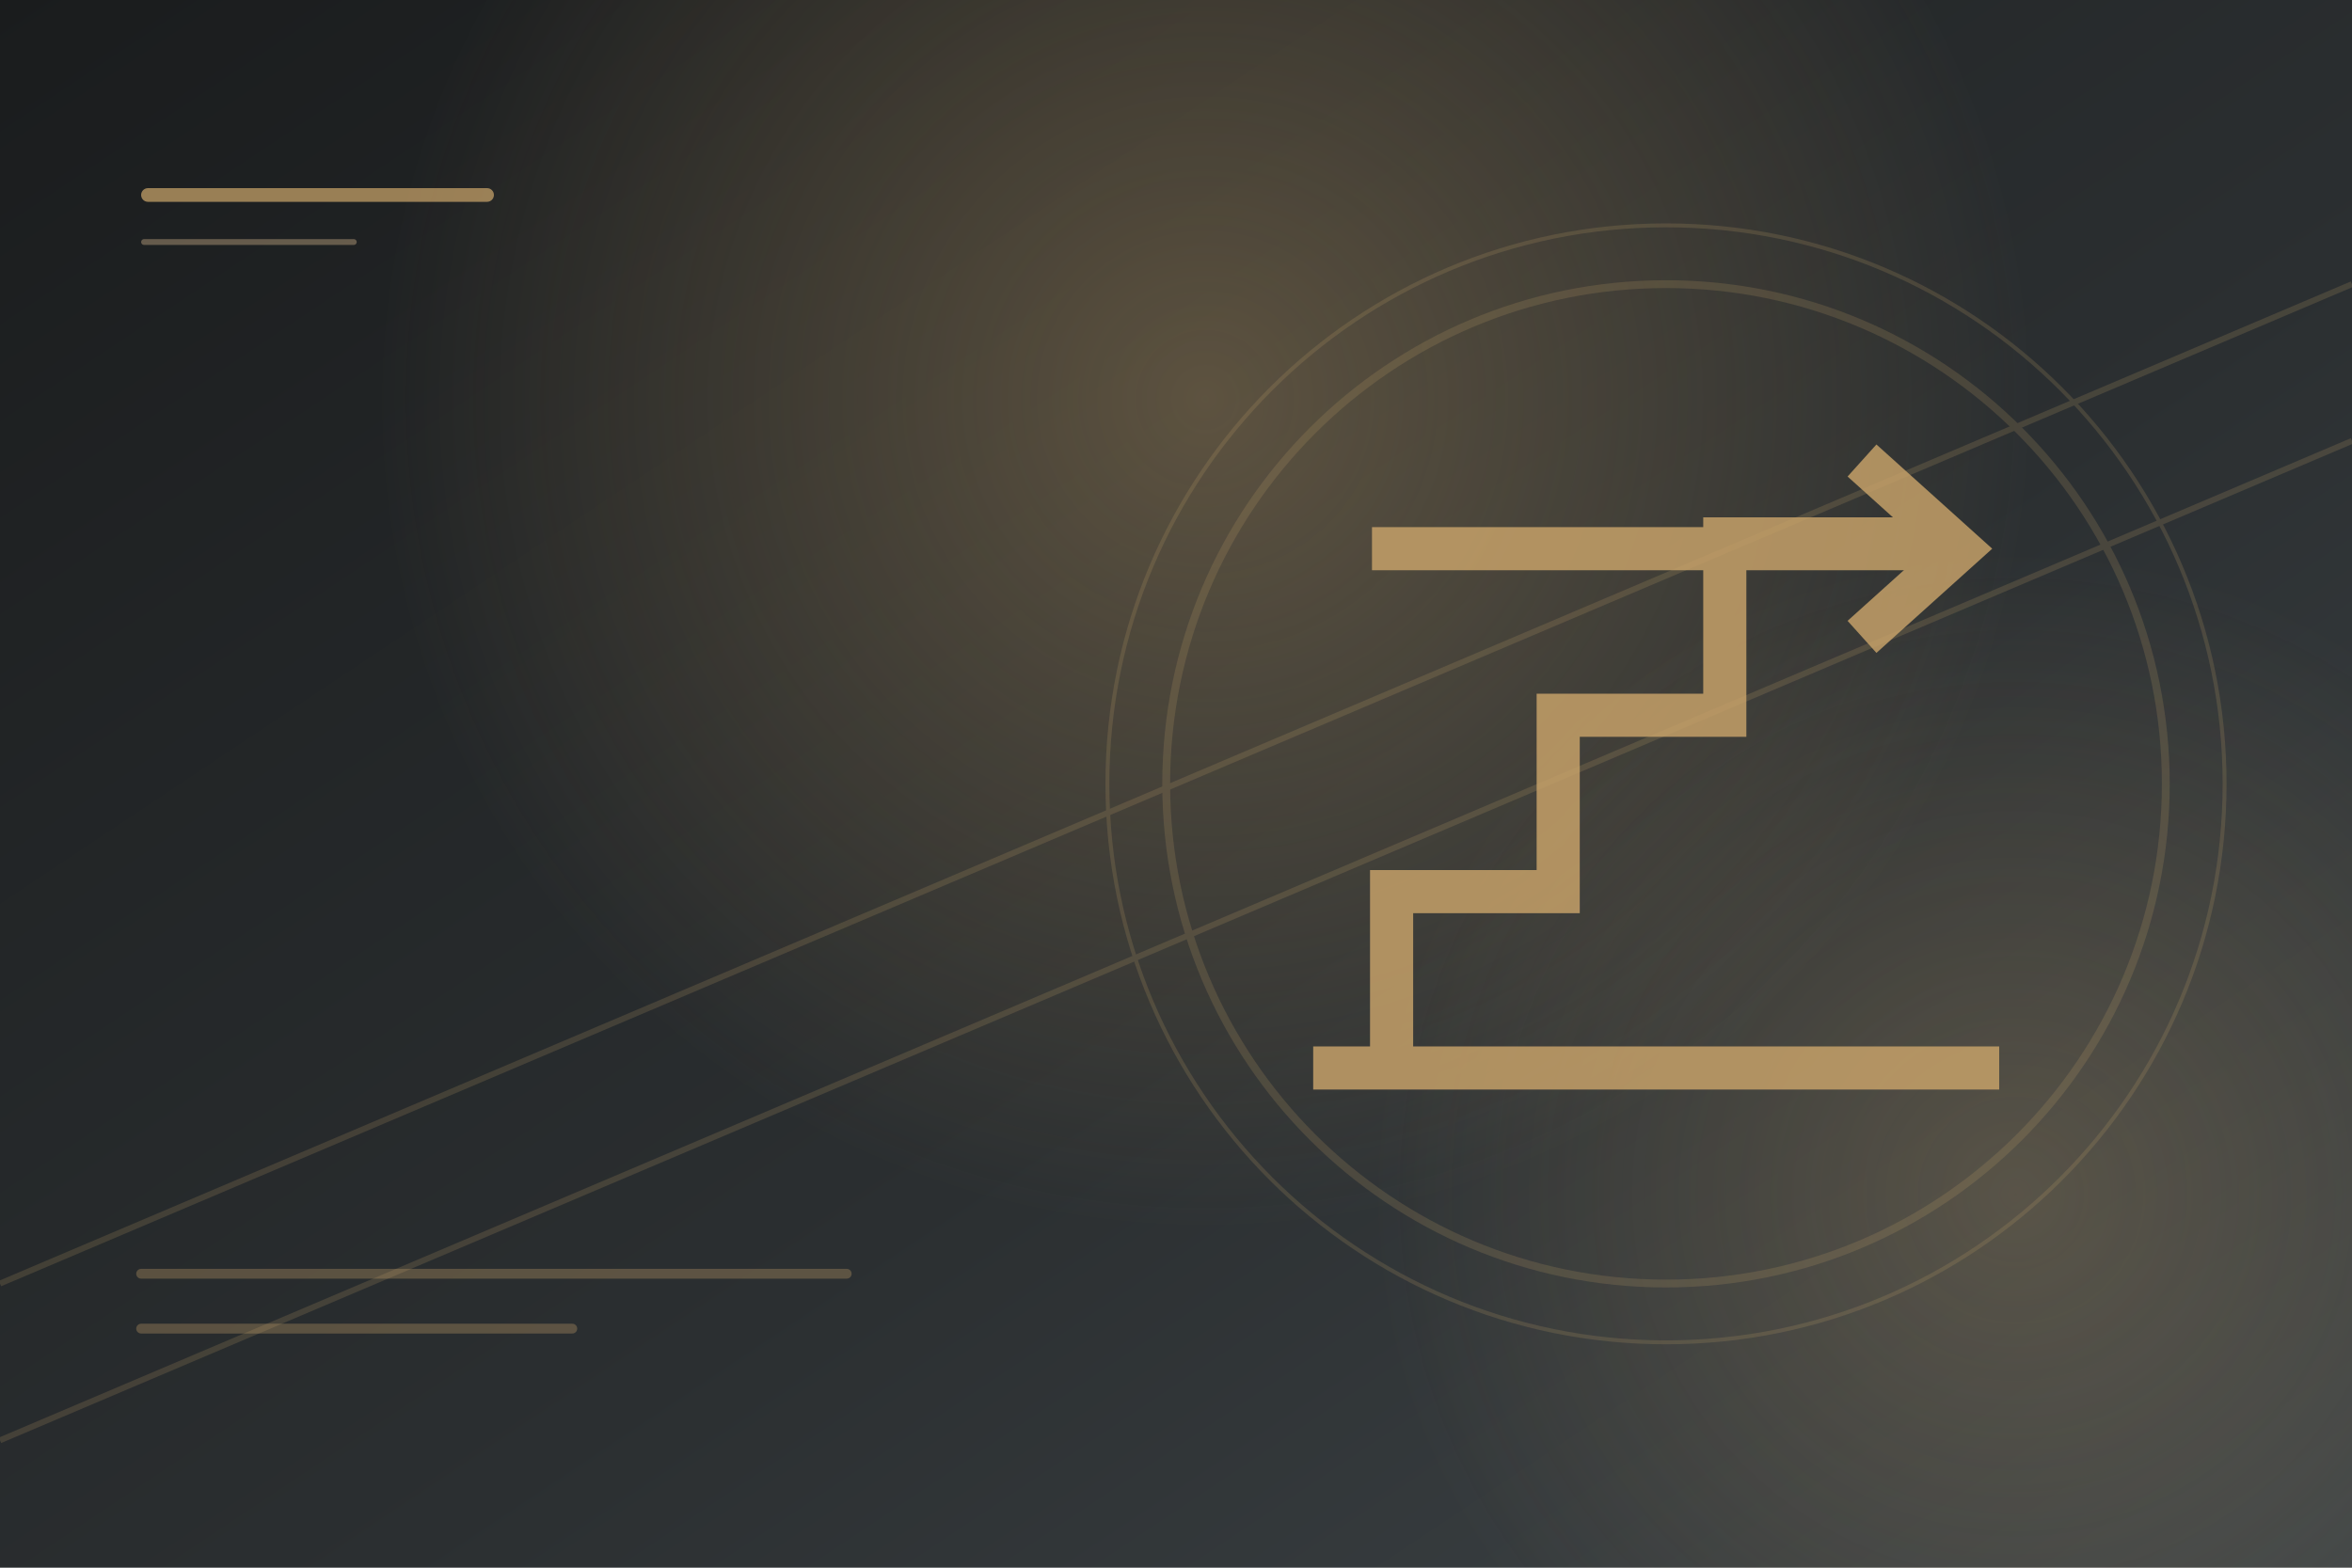
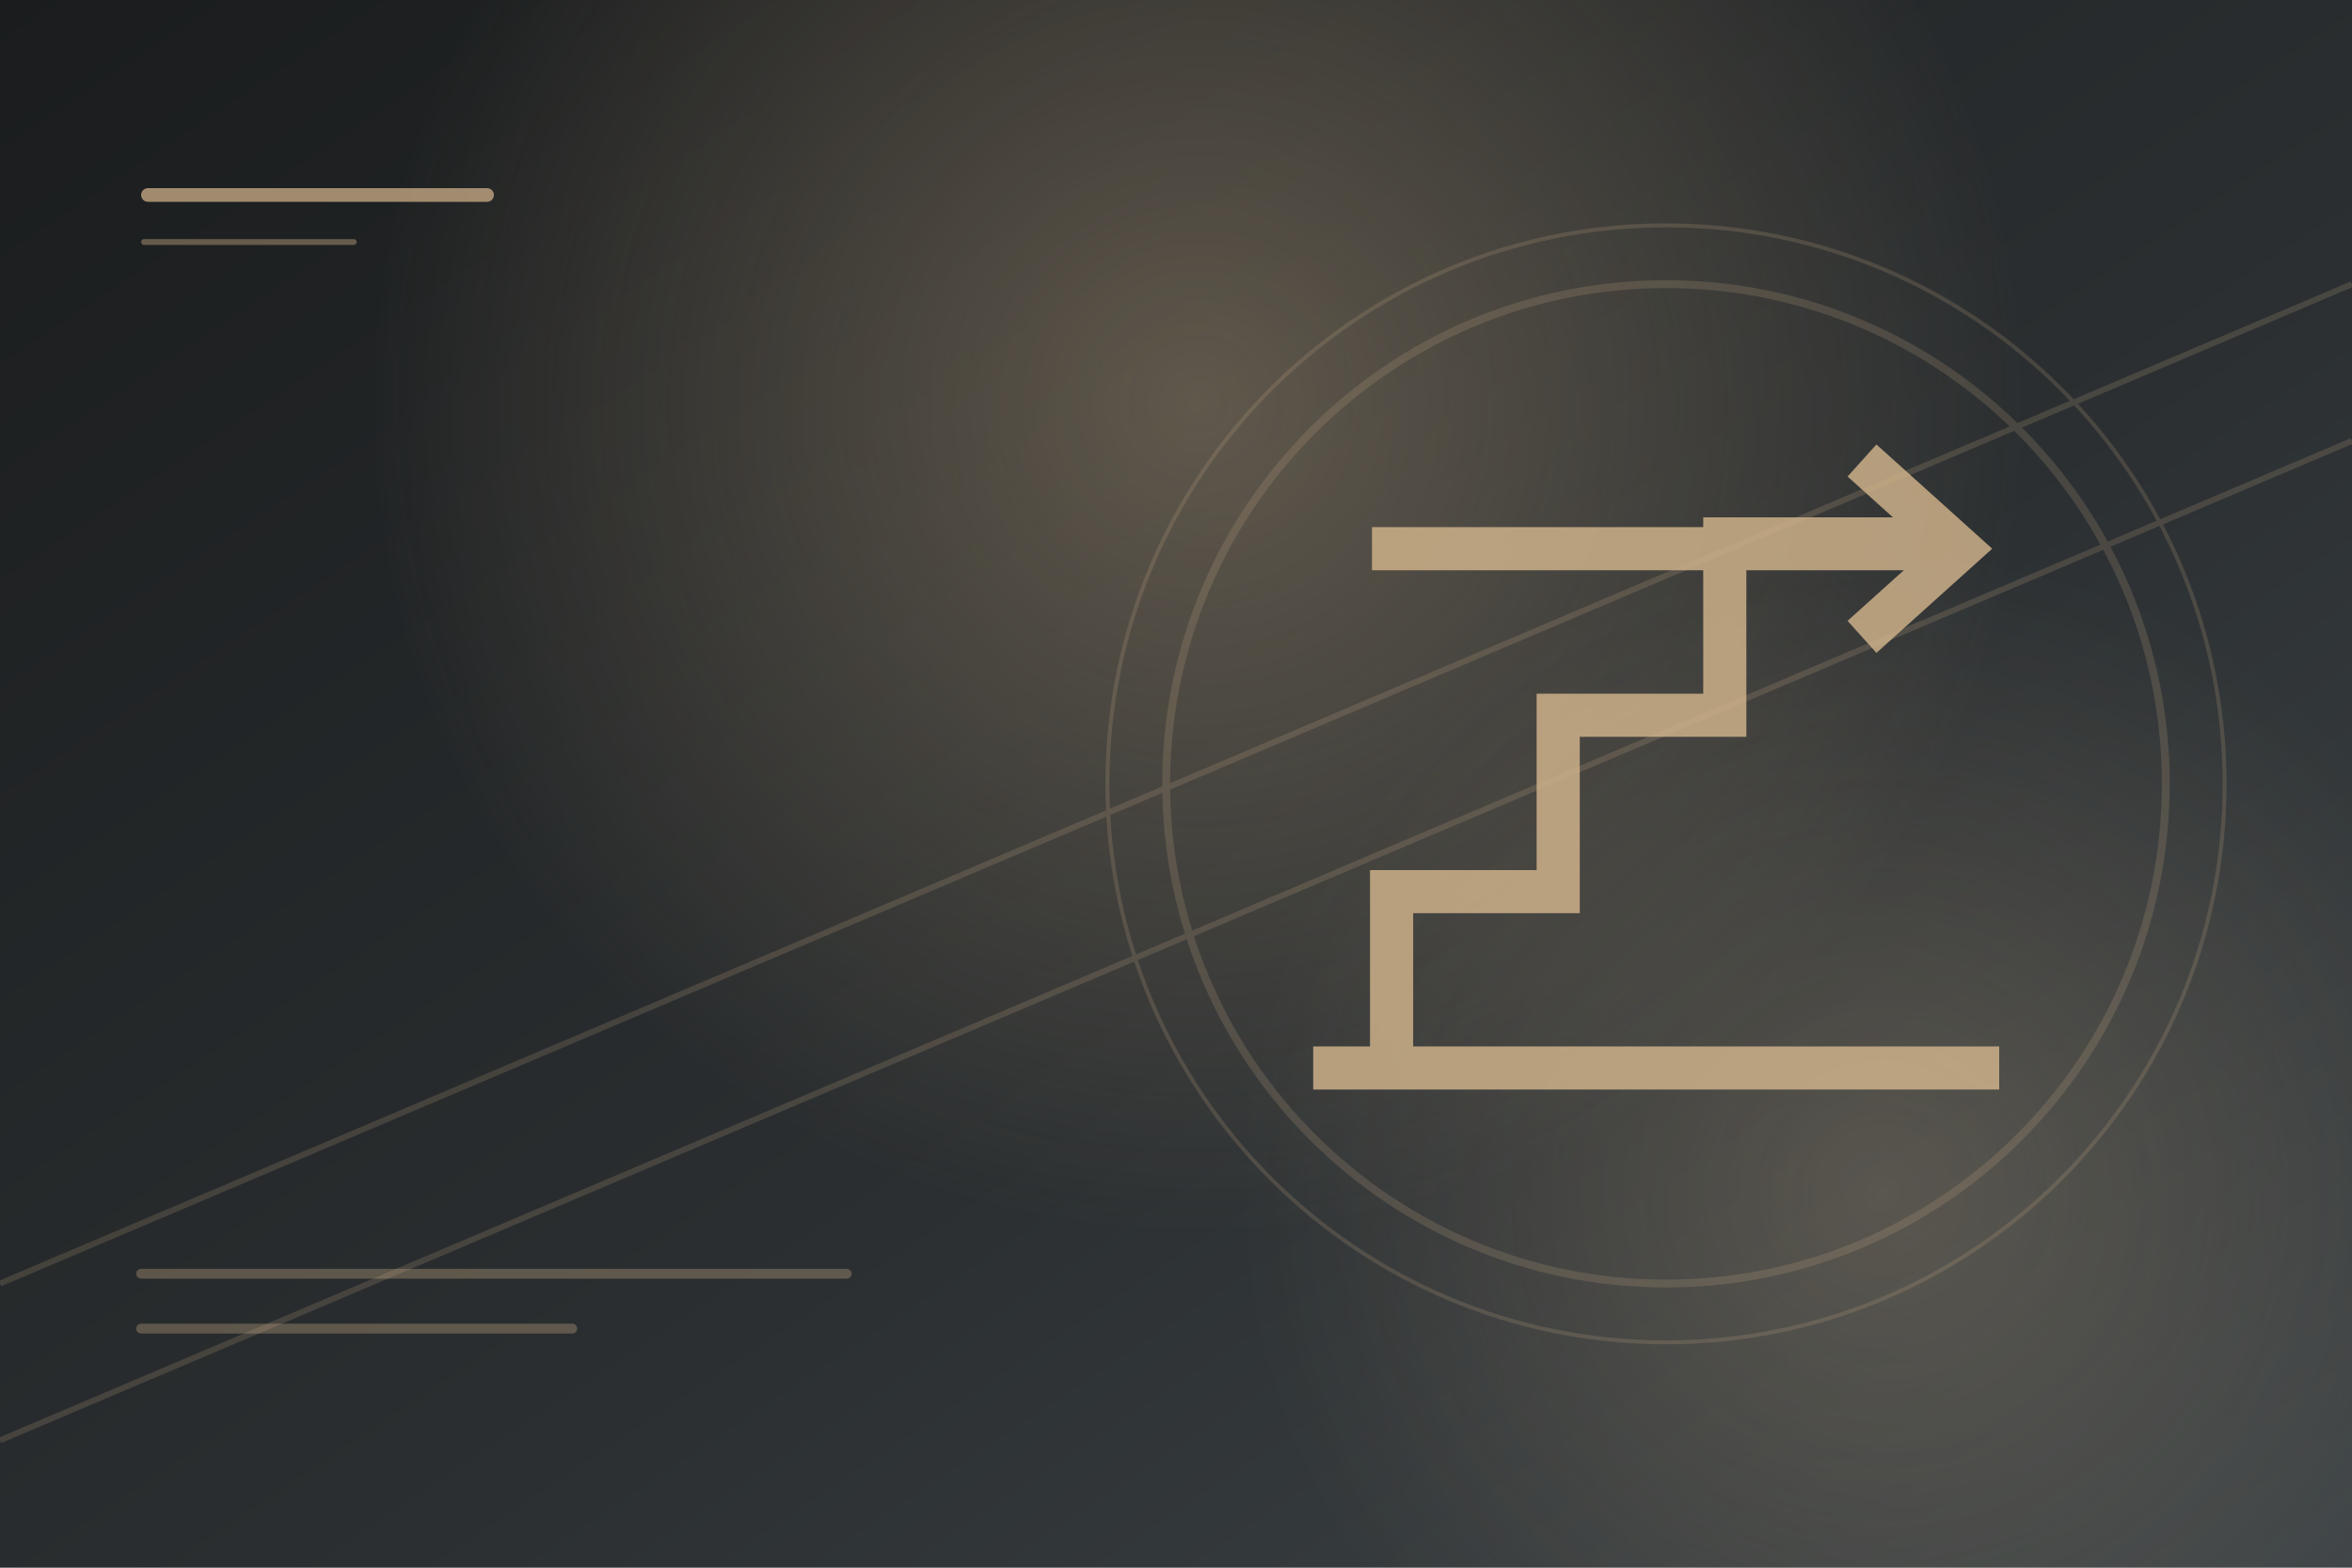
<svg xmlns="http://www.w3.org/2000/svg" width="1200" height="800" viewBox="0 0 1200 800" preserveAspectRatio="xMidYMid meet" role="img" aria-labelledby="title desc">
  <defs>
    <linearGradient id="bg" x1="0" y1="0" x2="1" y2="1">
      <stop stop-color="#1a1c1d" />
      <stop offset=".58" stop-color="#2b2f31" />
      <stop offset="1" stop-color="#3e4447" />
    </linearGradient>
    <radialGradient id="glow">
-       <stop stop-color="#c9a46a" stop-opacity=".34" />
-       <stop offset="1" stop-color="#c9a46a" stop-opacity="0" />
+       <stop stop-color="#d2b48c" stop-opacity=".34" />
+       <stop offset="1" stop-color="#d2b48c" stop-opacity="0" />
    </radialGradient>
  </defs>
  <rect width="1200" height="800" fill="url(#bg)" />
-   <circle cx="615" cy="205" r="420" fill="url(#glow)" />
-   <circle cx="1029" cy="610" r="330" fill="url(#glow)" opacity=".7" />
-   <g fill="none" stroke="#c9a46a" opacity=".18">
+   <circle cx="611" cy="207" r="420" fill="url(#glow)" />
+   <circle cx="961" cy="610" r="330" fill="url(#glow)" opacity=".7" />
+   <g fill="none" stroke="#d2b48c" opacity=".18">
    <path d="M0 655 1200 145M0 735 1200 225" stroke-width="3" />
    <circle cx="850" cy="400" r="255" stroke-width="4" />
    <circle cx="850" cy="400" r="285" stroke-width="2" />
  </g>
-   <g color="#c9a46a" opacity=".82">
+   <g color="#d2b48c" opacity=".82">
    <path d="M670 545h350M710 545v-90h85v-90h85v-90h110M700 280h290" fill="none" stroke="currentColor" stroke-width="22" />
    <path d="m950 235 50 45-50 45" fill="none" stroke="currentColor" stroke-width="22" />
  </g>
-   <rect x="72" y="96" width="180" height="7" rx="3.5" fill="#c9a46a" opacity=".72" />
+   <rect x="72" y="96" width="180" height="7" rx="3.5" fill="#d2b48c" opacity=".72" />
  <rect x="72" y="122" width="110" height="3" rx="1.5" fill="#d2b48c" opacity=".4" />
-   <path d="M72 650h360M72 678h220" stroke="#c9a46a" stroke-width="5" stroke-linecap="round" opacity=".32" />
+   <path d="M72 650h360M72 678h220" stroke="#d2b48c" stroke-width="5" stroke-linecap="round" opacity=".32" />
</svg>
